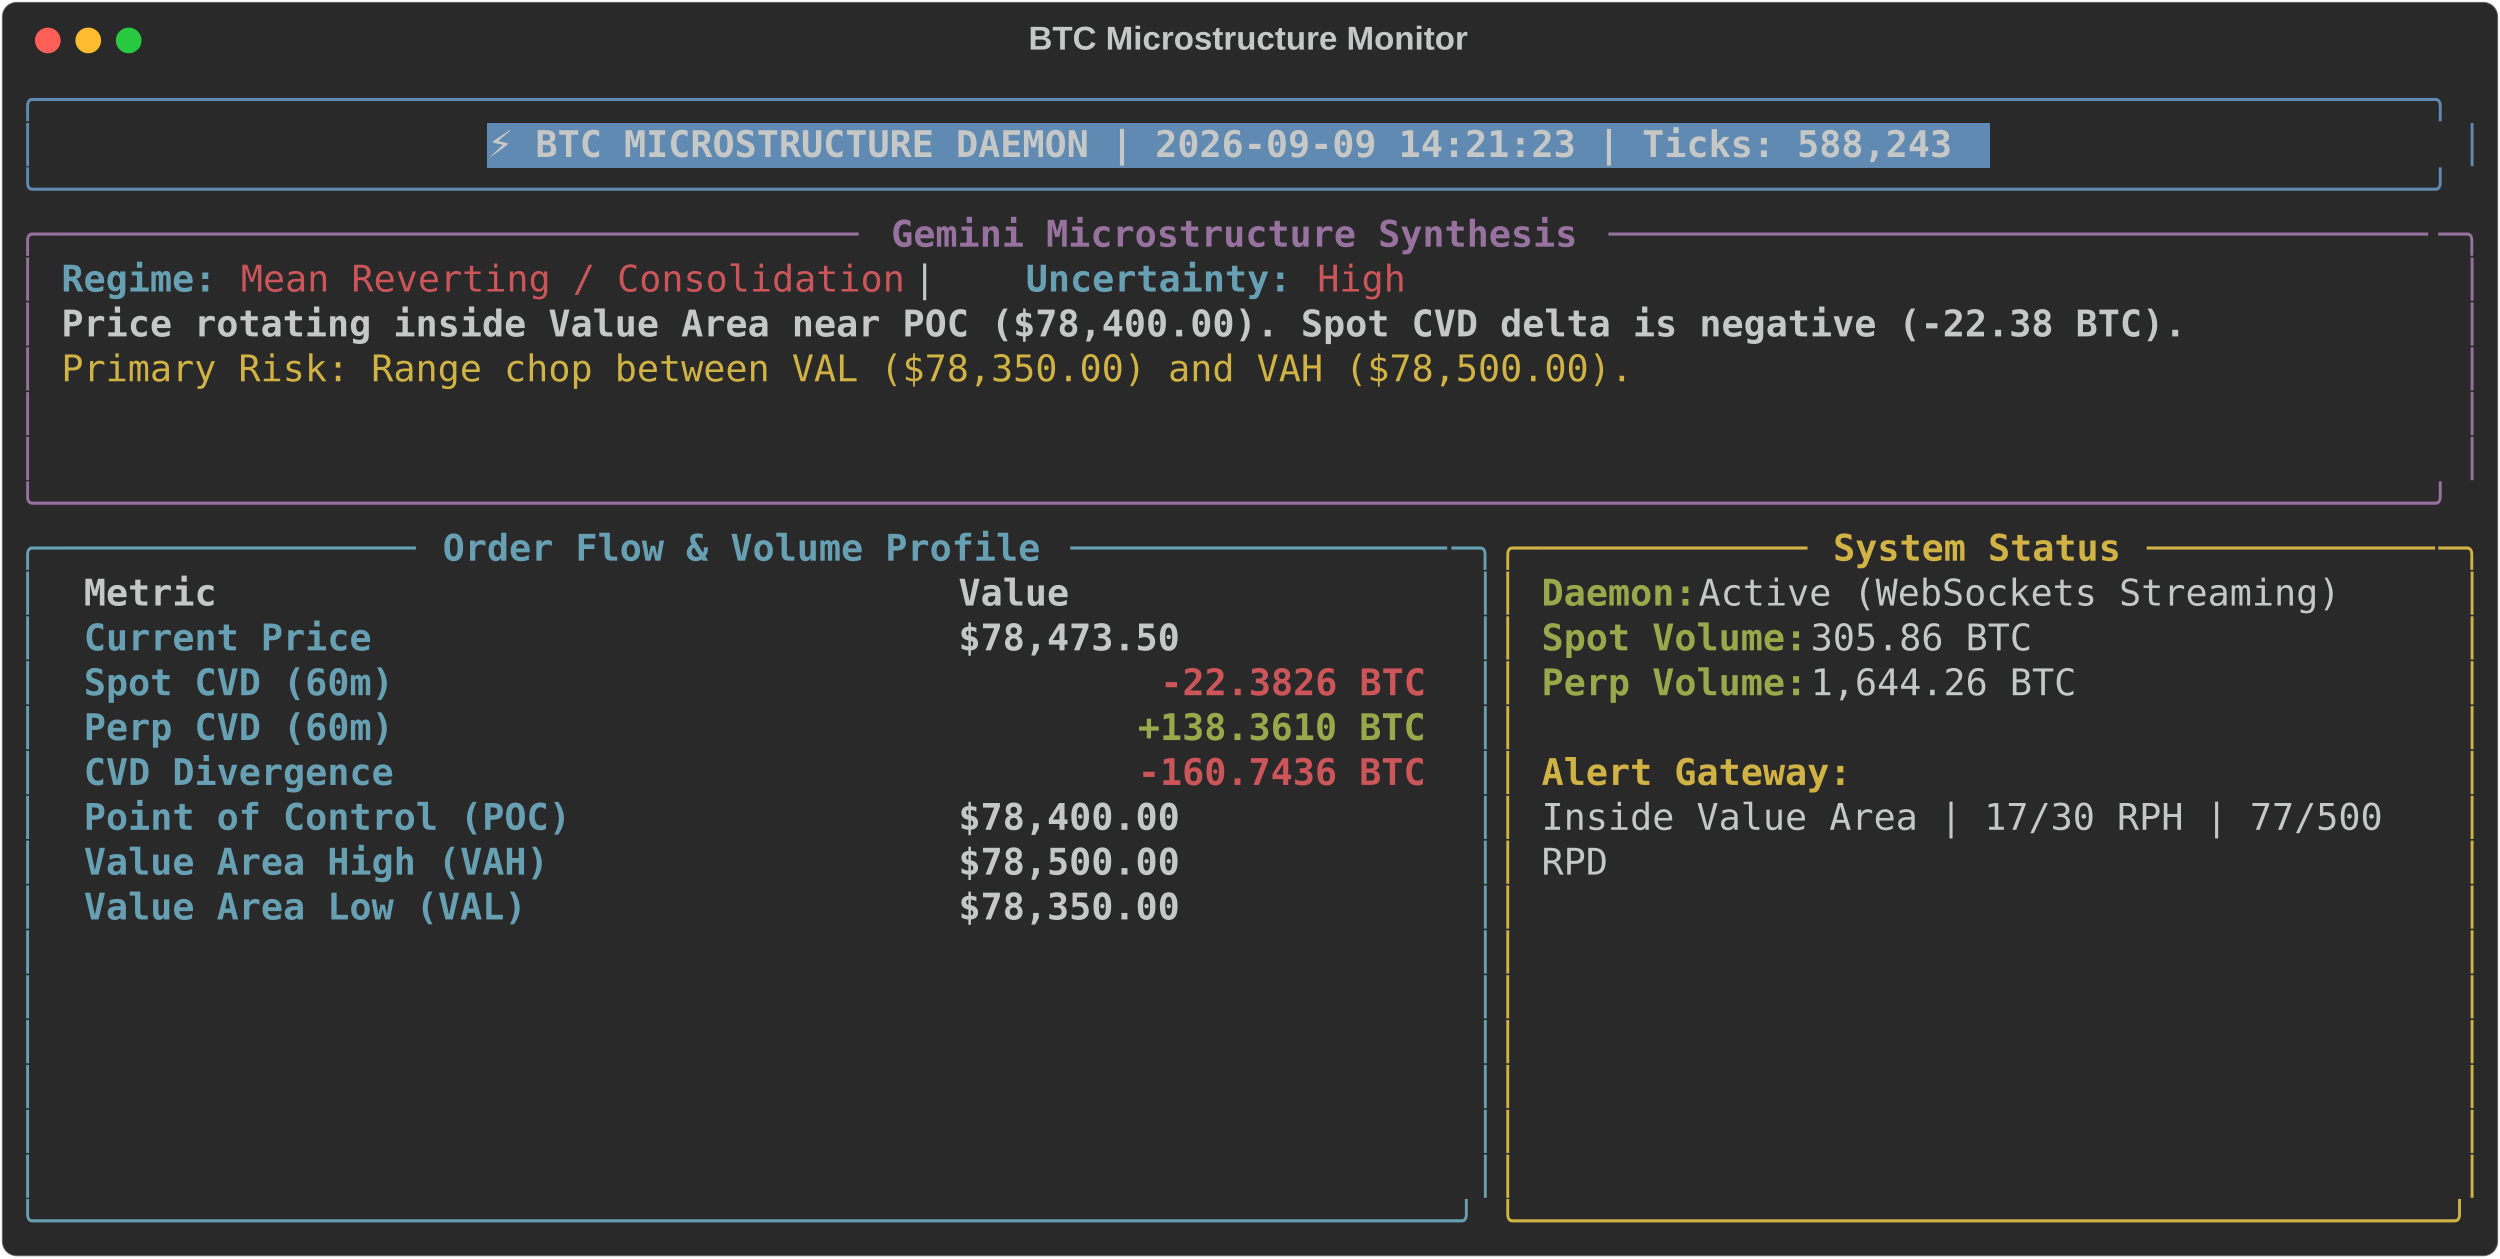
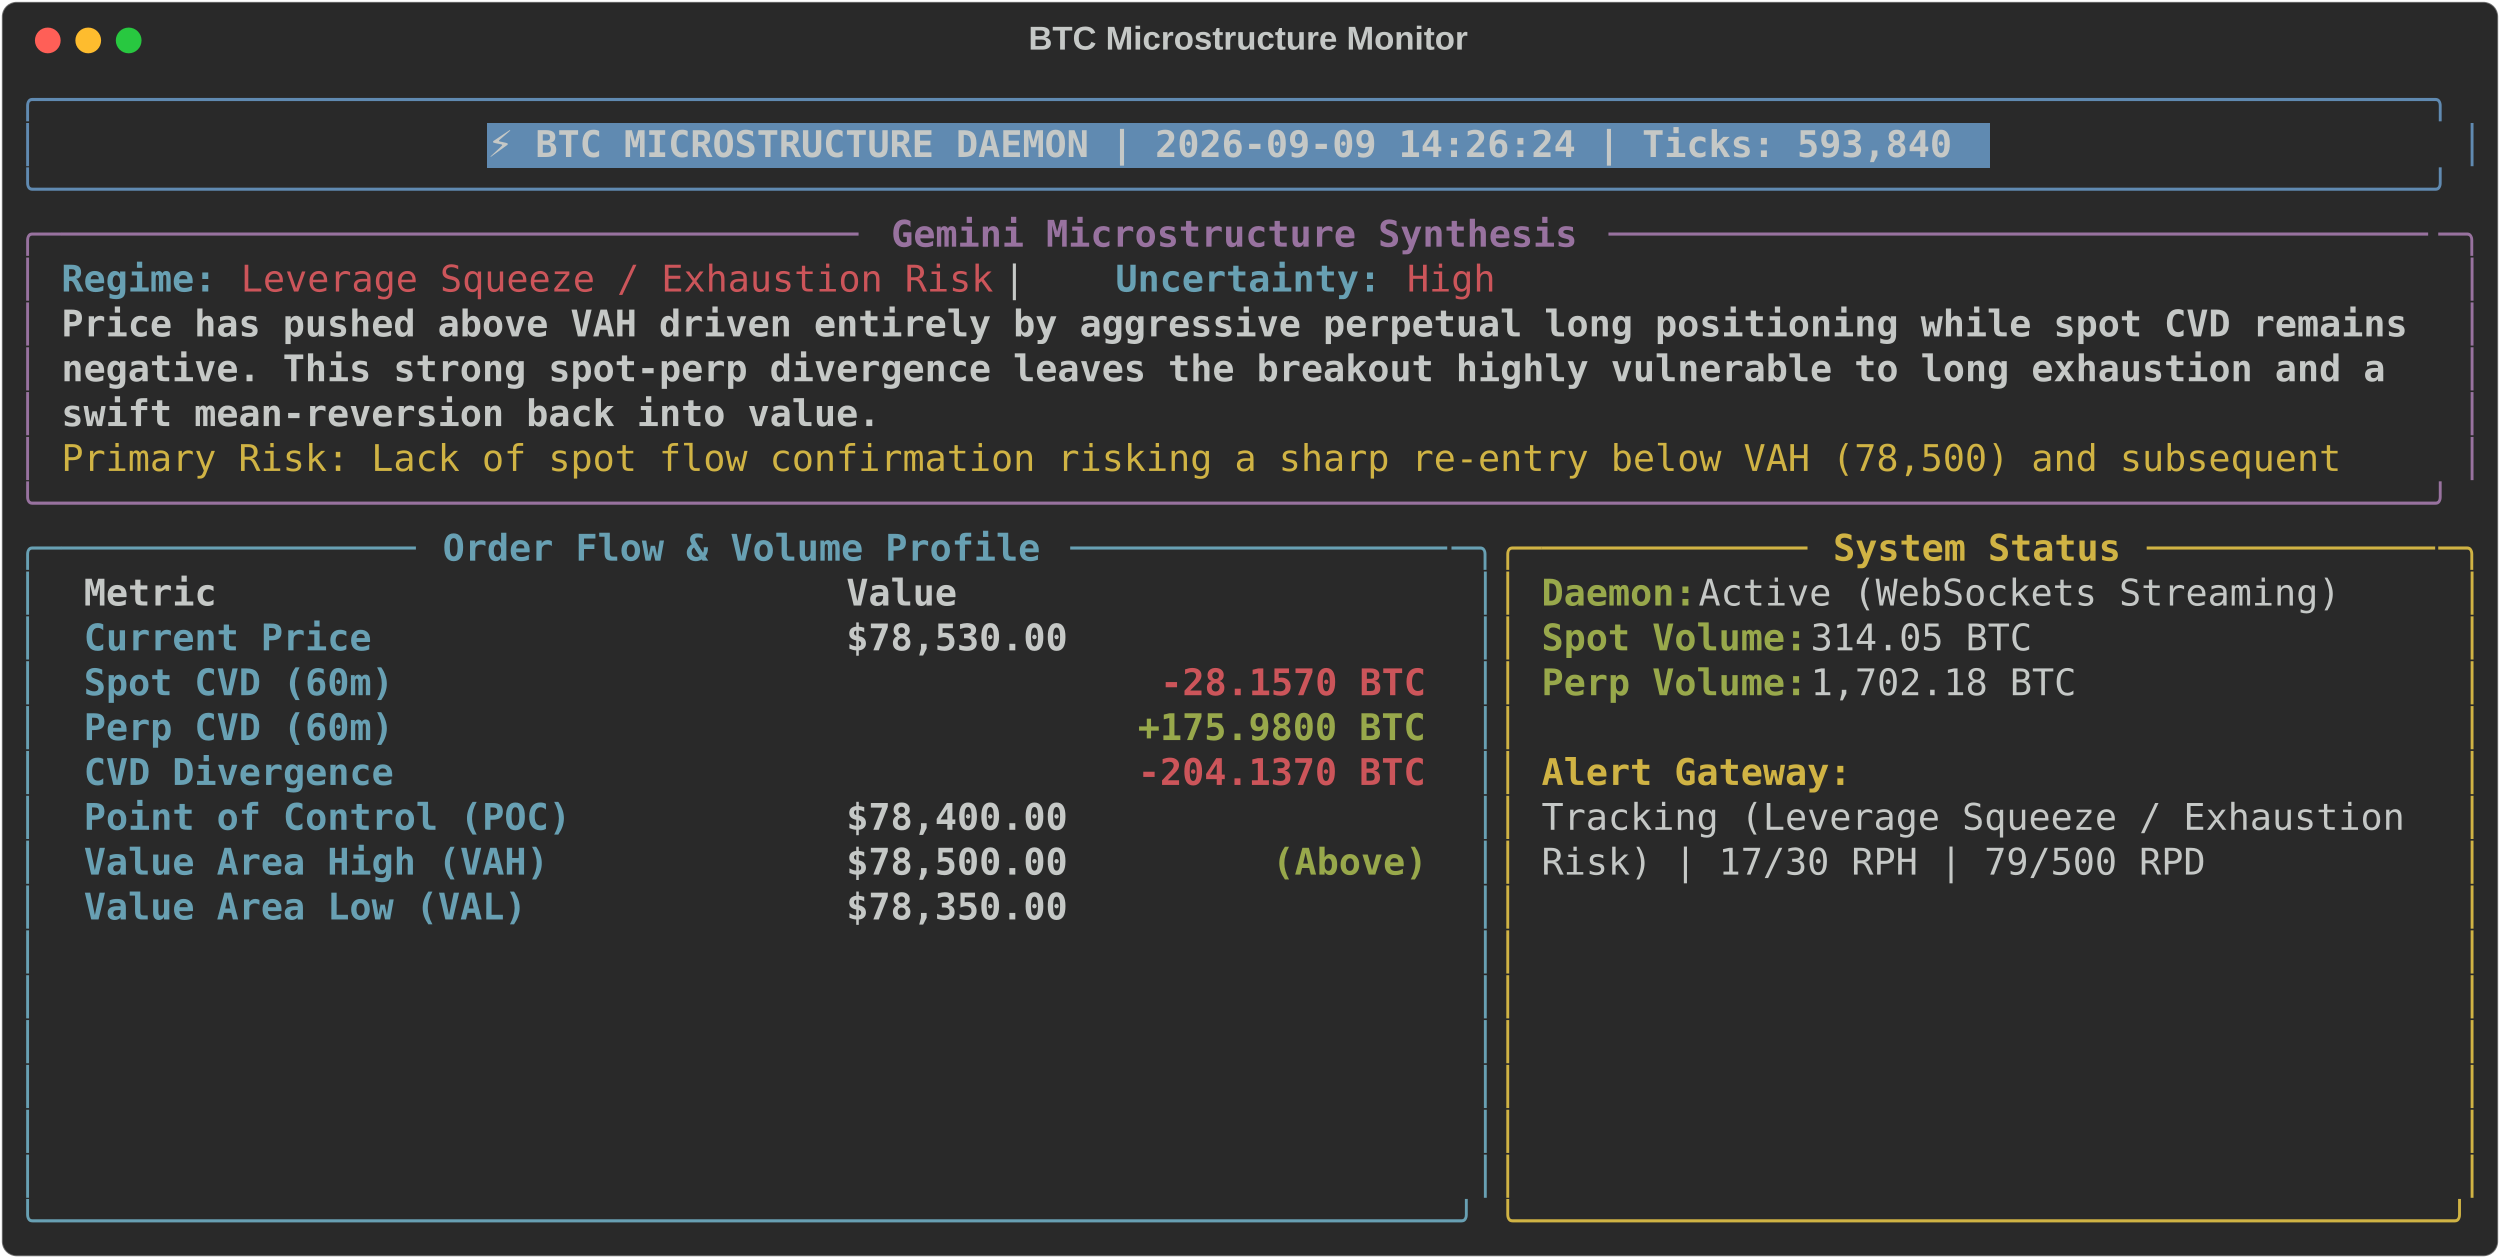
<svg xmlns="http://www.w3.org/2000/svg" class="rich-terminal" viewBox="0 0 1360 684.4">
  <style>

    @font-face {
        font-family: "Fira Code";
        src: local("FiraCode-Regular"),
                url("https://cdnjs.cloudflare.com/ajax/libs/firacode/6.2.0/woff2/FiraCode-Regular.woff2") format("woff2"),
                url("https://cdnjs.cloudflare.com/ajax/libs/firacode/6.2.0/woff/FiraCode-Regular.woff") format("woff");
        font-style: normal;
        font-weight: 400;
    }
    @font-face {
        font-family: "Fira Code";
        src: local("FiraCode-Bold"),
                url("https://cdnjs.cloudflare.com/ajax/libs/firacode/6.2.0/woff2/FiraCode-Bold.woff2") format("woff2"),
                url("https://cdnjs.cloudflare.com/ajax/libs/firacode/6.2.0/woff/FiraCode-Bold.woff") format("woff");
        font-style: bold;
        font-weight: 700;
    }

-     .terminal-1922585418-matrix {
+     .terminal-1572393611-matrix {
        font-family: Fira Code, monospace;
        font-size: 20px;
        line-height: 24.4px;
        font-variant-east-asian: full-width;
    }

-     .terminal-1922585418-title {
+     .terminal-1572393611-title {
        font-size: 18px;
        font-weight: bold;
        font-family: arial;
    }

-     .terminal-1922585418-r1 { fill: #608ab1 }
- .terminal-1922585418-r2 { fill: #c5c8c6 }
- .terminal-1922585418-r3 { fill: #c5c8c6;font-weight: bold }
- .terminal-1922585418-r4 { fill: #98729f }
- .terminal-1922585418-r5 { fill: #98729f;font-weight: bold }
- .terminal-1922585418-r6 { fill: #68a0b3;font-weight: bold }
- .terminal-1922585418-r7 { fill: #cc555a }
- .terminal-1922585418-r8 { fill: #d0b344 }
- .terminal-1922585418-r9 { fill: #68a0b3 }
- .terminal-1922585418-r10 { fill: #d0b344;font-weight: bold }
- .terminal-1922585418-r11 { fill: #98a84b;font-weight: bold }
- .terminal-1922585418-r12 { fill: #cc555a;font-weight: bold }
+     .terminal-1572393611-r1 { fill: #608ab1 }
+ .terminal-1572393611-r2 { fill: #c5c8c6 }
+ .terminal-1572393611-r3 { fill: #c5c8c6;font-weight: bold }
+ .terminal-1572393611-r4 { fill: #98729f }
+ .terminal-1572393611-r5 { fill: #98729f;font-weight: bold }
+ .terminal-1572393611-r6 { fill: #68a0b3;font-weight: bold }
+ .terminal-1572393611-r7 { fill: #cc555a }
+ .terminal-1572393611-r8 { fill: #d0b344 }
+ .terminal-1572393611-r9 { fill: #68a0b3 }
+ .terminal-1572393611-r10 { fill: #d0b344;font-weight: bold }
+ .terminal-1572393611-r11 { fill: #98a84b;font-weight: bold }
+ .terminal-1572393611-r12 { fill: #cc555a;font-weight: bold }
    </style>
  <defs>
-     <clipPath id="terminal-1922585418-clip-terminal">
+     <clipPath id="terminal-1572393611-clip-terminal">
      <rect x="0" y="0" width="1341.0" height="633.4" />
    </clipPath>
-     <clipPath id="terminal-1922585418-line-0">
+     <clipPath id="terminal-1572393611-line-0">
      <rect x="0" y="1.5" width="1342" height="24.65" />
    </clipPath>
-     <clipPath id="terminal-1922585418-line-1">
+     <clipPath id="terminal-1572393611-line-1">
      <rect x="0" y="25.9" width="1342" height="24.65" />
    </clipPath>
-     <clipPath id="terminal-1922585418-line-2">
+     <clipPath id="terminal-1572393611-line-2">
      <rect x="0" y="50.3" width="1342" height="24.65" />
    </clipPath>
-     <clipPath id="terminal-1922585418-line-3">
+     <clipPath id="terminal-1572393611-line-3">
      <rect x="0" y="74.7" width="1342" height="24.65" />
    </clipPath>
-     <clipPath id="terminal-1922585418-line-4">
+     <clipPath id="terminal-1572393611-line-4">
      <rect x="0" y="99.1" width="1342" height="24.65" />
    </clipPath>
-     <clipPath id="terminal-1922585418-line-5">
+     <clipPath id="terminal-1572393611-line-5">
      <rect x="0" y="123.5" width="1342" height="24.65" />
    </clipPath>
-     <clipPath id="terminal-1922585418-line-6">
+     <clipPath id="terminal-1572393611-line-6">
      <rect x="0" y="147.9" width="1342" height="24.65" />
    </clipPath>
-     <clipPath id="terminal-1922585418-line-7">
+     <clipPath id="terminal-1572393611-line-7">
      <rect x="0" y="172.3" width="1342" height="24.65" />
    </clipPath>
-     <clipPath id="terminal-1922585418-line-8">
+     <clipPath id="terminal-1572393611-line-8">
      <rect x="0" y="196.7" width="1342" height="24.65" />
    </clipPath>
-     <clipPath id="terminal-1922585418-line-9">
+     <clipPath id="terminal-1572393611-line-9">
      <rect x="0" y="221.1" width="1342" height="24.65" />
    </clipPath>
-     <clipPath id="terminal-1922585418-line-10">
+     <clipPath id="terminal-1572393611-line-10">
      <rect x="0" y="245.5" width="1342" height="24.65" />
    </clipPath>
-     <clipPath id="terminal-1922585418-line-11">
+     <clipPath id="terminal-1572393611-line-11">
      <rect x="0" y="269.9" width="1342" height="24.65" />
    </clipPath>
-     <clipPath id="terminal-1922585418-line-12">
+     <clipPath id="terminal-1572393611-line-12">
      <rect x="0" y="294.3" width="1342" height="24.65" />
    </clipPath>
-     <clipPath id="terminal-1922585418-line-13">
+     <clipPath id="terminal-1572393611-line-13">
      <rect x="0" y="318.7" width="1342" height="24.65" />
    </clipPath>
-     <clipPath id="terminal-1922585418-line-14">
+     <clipPath id="terminal-1572393611-line-14">
      <rect x="0" y="343.1" width="1342" height="24.65" />
    </clipPath>
-     <clipPath id="terminal-1922585418-line-15">
+     <clipPath id="terminal-1572393611-line-15">
      <rect x="0" y="367.5" width="1342" height="24.65" />
    </clipPath>
-     <clipPath id="terminal-1922585418-line-16">
+     <clipPath id="terminal-1572393611-line-16">
      <rect x="0" y="391.9" width="1342" height="24.65" />
    </clipPath>
-     <clipPath id="terminal-1922585418-line-17">
+     <clipPath id="terminal-1572393611-line-17">
      <rect x="0" y="416.3" width="1342" height="24.65" />
    </clipPath>
-     <clipPath id="terminal-1922585418-line-18">
+     <clipPath id="terminal-1572393611-line-18">
      <rect x="0" y="440.7" width="1342" height="24.65" />
    </clipPath>
-     <clipPath id="terminal-1922585418-line-19">
+     <clipPath id="terminal-1572393611-line-19">
      <rect x="0" y="465.1" width="1342" height="24.65" />
    </clipPath>
-     <clipPath id="terminal-1922585418-line-20">
+     <clipPath id="terminal-1572393611-line-20">
      <rect x="0" y="489.5" width="1342" height="24.65" />
    </clipPath>
-     <clipPath id="terminal-1922585418-line-21">
+     <clipPath id="terminal-1572393611-line-21">
      <rect x="0" y="513.9" width="1342" height="24.65" />
    </clipPath>
-     <clipPath id="terminal-1922585418-line-22">
+     <clipPath id="terminal-1572393611-line-22">
      <rect x="0" y="538.3" width="1342" height="24.65" />
    </clipPath>
-     <clipPath id="terminal-1922585418-line-23">
+     <clipPath id="terminal-1572393611-line-23">
      <rect x="0" y="562.7" width="1342" height="24.65" />
    </clipPath>
-     <clipPath id="terminal-1922585418-line-24">
+     <clipPath id="terminal-1572393611-line-24">
      <rect x="0" y="587.1" width="1342" height="24.65" />
    </clipPath>
  </defs>
  <rect fill="#292929" stroke="rgba(255,255,255,0.35)" stroke-width="1" x="1" y="1" width="1358" height="682.4" rx="8" />
-   <text class="terminal-1922585418-title" fill="#c5c8c6" text-anchor="middle" x="679" y="27">BTC Microstructure Monitor</text>
+   <text class="terminal-1572393611-title" fill="#c5c8c6" text-anchor="middle" x="679" y="27">BTC Microstructure Monitor</text>
  <g transform="translate(26,22)">
    <circle cx="0" cy="0" r="7" fill="#ff5f57" />
    <circle cx="22" cy="0" r="7" fill="#febc2e" />
    <circle cx="44" cy="0" r="7" fill="#28c840" />
  </g>
-   <g transform="translate(9, 41)" clip-path="url(#terminal-1922585418-clip-terminal)">
+   <g transform="translate(9, 41)" clip-path="url(#terminal-1572393611-clip-terminal)">
    <rect fill="#608ab1" x="256.2" y="25.9" width="817.4" height="24.65" shape-rendering="crispEdges" />
-     <g class="terminal-1922585418-matrix">
-       <text class="terminal-1922585418-r1" x="0" y="20" textLength="1342" clip-path="url(#terminal-1922585418-line-0)">╭────────────────────────────────────────────────────────────────────────────────────────────────────────────╮</text>
-       <text class="terminal-1922585418-r2" x="1342" y="20" textLength="12.2" clip-path="url(#terminal-1922585418-line-0)">
- </text>
-       <text class="terminal-1922585418-r1" x="0" y="44.4" textLength="12.2" clip-path="url(#terminal-1922585418-line-1)">│</text>
-       <text class="terminal-1922585418-r3" x="256.2" y="44.4" textLength="805.2" clip-path="url(#terminal-1922585418-line-1)">⚡ BTC MICROSTRUCTURE DAEMON | 2026-09-09 14:21:23 | Ticks: 588,243</text>
-       <text class="terminal-1922585418-r1" x="1329.8" y="44.4" textLength="12.2" clip-path="url(#terminal-1922585418-line-1)">│</text>
-       <text class="terminal-1922585418-r2" x="1342" y="44.4" textLength="12.2" clip-path="url(#terminal-1922585418-line-1)">
- </text>
-       <text class="terminal-1922585418-r1" x="0" y="68.8" textLength="1342" clip-path="url(#terminal-1922585418-line-2)">╰────────────────────────────────────────────────────────────────────────────────────────────────────────────╯</text>
-       <text class="terminal-1922585418-r2" x="1342" y="68.8" textLength="12.2" clip-path="url(#terminal-1922585418-line-2)">
- </text>
-       <text class="terminal-1922585418-r4" x="0" y="93.2" textLength="24.4" clip-path="url(#terminal-1922585418-line-3)">╭─</text>
-       <text class="terminal-1922585418-r4" x="24.4" y="93.2" textLength="439.2" clip-path="url(#terminal-1922585418-line-3)">────────────────────────────────────</text>
-       <text class="terminal-1922585418-r5" x="475.8" y="93.2" textLength="378.2" clip-path="url(#terminal-1922585418-line-3)">Gemini Microstructure Synthesis</text>
-       <text class="terminal-1922585418-r4" x="866.2" y="93.2" textLength="451.4" clip-path="url(#terminal-1922585418-line-3)">─────────────────────────────────────</text>
-       <text class="terminal-1922585418-r4" x="1317.6" y="93.2" textLength="24.4" clip-path="url(#terminal-1922585418-line-3)">─╮</text>
-       <text class="terminal-1922585418-r2" x="1342" y="93.2" textLength="12.2" clip-path="url(#terminal-1922585418-line-3)">
- </text>
-       <text class="terminal-1922585418-r4" x="0" y="117.6" textLength="12.2" clip-path="url(#terminal-1922585418-line-4)">│</text>
-       <text class="terminal-1922585418-r6" x="24.4" y="117.6" textLength="85.4" clip-path="url(#terminal-1922585418-line-4)">Regime:</text>
-       <text class="terminal-1922585418-r7" x="122" y="117.6" textLength="366" clip-path="url(#terminal-1922585418-line-4)">Mean Reverting / Consolidation</text>
-       <text class="terminal-1922585418-r2" x="488" y="117.6" textLength="61" clip-path="url(#terminal-1922585418-line-4)">  |  </text>
-       <text class="terminal-1922585418-r6" x="549" y="117.6" textLength="146.4" clip-path="url(#terminal-1922585418-line-4)">Uncertainty:</text>
-       <text class="terminal-1922585418-r7" x="707.6" y="117.6" textLength="48.8" clip-path="url(#terminal-1922585418-line-4)">High</text>
-       <text class="terminal-1922585418-r4" x="1329.8" y="117.6" textLength="12.2" clip-path="url(#terminal-1922585418-line-4)">│</text>
-       <text class="terminal-1922585418-r2" x="1342" y="117.6" textLength="12.2" clip-path="url(#terminal-1922585418-line-4)">
- </text>
-       <text class="terminal-1922585418-r4" x="0" y="142" textLength="12.2" clip-path="url(#terminal-1922585418-line-5)">│</text>
-       <text class="terminal-1922585418-r3" x="24.4" y="142" textLength="1171.2" clip-path="url(#terminal-1922585418-line-5)">Price rotating inside Value Area near POC ($78,400.00). Spot CVD delta is negative (-22.38 BTC).</text>
-       <text class="terminal-1922585418-r4" x="1329.8" y="142" textLength="12.2" clip-path="url(#terminal-1922585418-line-5)">│</text>
-       <text class="terminal-1922585418-r2" x="1342" y="142" textLength="12.2" clip-path="url(#terminal-1922585418-line-5)">
- </text>
-       <text class="terminal-1922585418-r4" x="0" y="166.4" textLength="12.2" clip-path="url(#terminal-1922585418-line-6)">│</text>
-       <text class="terminal-1922585418-r8" x="24.4" y="166.4" textLength="866.2" clip-path="url(#terminal-1922585418-line-6)">Primary Risk: Range chop between VAL ($78,350.00) and VAH ($78,500.00).</text>
-       <text class="terminal-1922585418-r4" x="1329.8" y="166.4" textLength="12.2" clip-path="url(#terminal-1922585418-line-6)">│</text>
-       <text class="terminal-1922585418-r2" x="1342" y="166.4" textLength="12.2" clip-path="url(#terminal-1922585418-line-6)">
- </text>
-       <text class="terminal-1922585418-r4" x="0" y="190.8" textLength="12.2" clip-path="url(#terminal-1922585418-line-7)">│</text>
-       <text class="terminal-1922585418-r4" x="1329.8" y="190.8" textLength="12.2" clip-path="url(#terminal-1922585418-line-7)">│</text>
-       <text class="terminal-1922585418-r2" x="1342" y="190.8" textLength="12.2" clip-path="url(#terminal-1922585418-line-7)">
- </text>
-       <text class="terminal-1922585418-r4" x="0" y="215.2" textLength="12.2" clip-path="url(#terminal-1922585418-line-8)">│</text>
-       <text class="terminal-1922585418-r4" x="1329.8" y="215.2" textLength="12.2" clip-path="url(#terminal-1922585418-line-8)">│</text>
-       <text class="terminal-1922585418-r2" x="1342" y="215.2" textLength="12.2" clip-path="url(#terminal-1922585418-line-8)">
- </text>
-       <text class="terminal-1922585418-r4" x="0" y="239.6" textLength="1342" clip-path="url(#terminal-1922585418-line-9)">╰────────────────────────────────────────────────────────────────────────────────────────────────────────────╯</text>
-       <text class="terminal-1922585418-r2" x="1342" y="239.6" textLength="12.2" clip-path="url(#terminal-1922585418-line-9)">
- </text>
-       <text class="terminal-1922585418-r9" x="0" y="264" textLength="24.4" clip-path="url(#terminal-1922585418-line-10)">╭─</text>
-       <text class="terminal-1922585418-r9" x="24.4" y="264" textLength="195.2" clip-path="url(#terminal-1922585418-line-10)">────────────────</text>
-       <text class="terminal-1922585418-r6" x="231.8" y="264" textLength="329.4" clip-path="url(#terminal-1922585418-line-10)">Order Flow &amp; Volume Profile</text>
-       <text class="terminal-1922585418-r9" x="573.4" y="264" textLength="207.4" clip-path="url(#terminal-1922585418-line-10)">─────────────────</text>
-       <text class="terminal-1922585418-r9" x="780.8" y="264" textLength="24.4" clip-path="url(#terminal-1922585418-line-10)">─╮</text>
-       <text class="terminal-1922585418-r8" x="805.2" y="264" textLength="24.4" clip-path="url(#terminal-1922585418-line-10)">╭─</text>
-       <text class="terminal-1922585418-r8" x="829.6" y="264" textLength="146.4" clip-path="url(#terminal-1922585418-line-10)">────────────</text>
-       <text class="terminal-1922585418-r10" x="988.2" y="264" textLength="158.6" clip-path="url(#terminal-1922585418-line-10)">System Status</text>
-       <text class="terminal-1922585418-r8" x="1159" y="264" textLength="158.6" clip-path="url(#terminal-1922585418-line-10)">─────────────</text>
-       <text class="terminal-1922585418-r8" x="1317.6" y="264" textLength="24.4" clip-path="url(#terminal-1922585418-line-10)">─╮</text>
-       <text class="terminal-1922585418-r2" x="1342" y="264" textLength="12.2" clip-path="url(#terminal-1922585418-line-10)">
- </text>
-       <text class="terminal-1922585418-r9" x="0" y="288.4" textLength="12.2" clip-path="url(#terminal-1922585418-line-11)">│</text>
-       <text class="terminal-1922585418-r3" x="36.6" y="288.4" textLength="451.4" clip-path="url(#terminal-1922585418-line-11)">Metric                               </text>
-       <text class="terminal-1922585418-r3" x="512.4" y="288.4" textLength="256.2" clip-path="url(#terminal-1922585418-line-11)">                Value</text>
-       <text class="terminal-1922585418-r9" x="793" y="288.4" textLength="12.2" clip-path="url(#terminal-1922585418-line-11)">│</text>
-       <text class="terminal-1922585418-r8" x="805.2" y="288.4" textLength="12.2" clip-path="url(#terminal-1922585418-line-11)">│</text>
-       <text class="terminal-1922585418-r11" x="829.6" y="288.4" textLength="85.4" clip-path="url(#terminal-1922585418-line-11)">Daemon:</text>
-       <text class="terminal-1922585418-r2" x="915" y="288.4" textLength="366" clip-path="url(#terminal-1922585418-line-11)"> Active (WebSockets Streaming)</text>
-       <text class="terminal-1922585418-r8" x="1329.8" y="288.4" textLength="12.2" clip-path="url(#terminal-1922585418-line-11)">│</text>
-       <text class="terminal-1922585418-r2" x="1342" y="288.4" textLength="12.2" clip-path="url(#terminal-1922585418-line-11)">
- </text>
-       <text class="terminal-1922585418-r9" x="0" y="312.8" textLength="12.2" clip-path="url(#terminal-1922585418-line-12)">│</text>
-       <text class="terminal-1922585418-r6" x="36.6" y="312.8" textLength="451.4" clip-path="url(#terminal-1922585418-line-12)">Current Price                        </text>
-       <text class="terminal-1922585418-r3" x="512.4" y="312.8" textLength="256.2" clip-path="url(#terminal-1922585418-line-12)">           $78,473.50</text>
-       <text class="terminal-1922585418-r9" x="793" y="312.8" textLength="12.2" clip-path="url(#terminal-1922585418-line-12)">│</text>
-       <text class="terminal-1922585418-r8" x="805.2" y="312.8" textLength="12.2" clip-path="url(#terminal-1922585418-line-12)">│</text>
-       <text class="terminal-1922585418-r11" x="829.6" y="312.8" textLength="146.4" clip-path="url(#terminal-1922585418-line-12)">Spot Volume:</text>
-       <text class="terminal-1922585418-r2" x="976" y="312.8" textLength="134.2" clip-path="url(#terminal-1922585418-line-12)"> 305.86 BTC</text>
-       <text class="terminal-1922585418-r8" x="1329.8" y="312.8" textLength="12.2" clip-path="url(#terminal-1922585418-line-12)">│</text>
-       <text class="terminal-1922585418-r2" x="1342" y="312.8" textLength="12.2" clip-path="url(#terminal-1922585418-line-12)">
- </text>
-       <text class="terminal-1922585418-r9" x="0" y="337.2" textLength="12.2" clip-path="url(#terminal-1922585418-line-13)">│</text>
-       <text class="terminal-1922585418-r6" x="36.6" y="337.2" textLength="451.4" clip-path="url(#terminal-1922585418-line-13)">Spot CVD (60m)                       </text>
-       <text class="terminal-1922585418-r12" x="622.2" y="337.2" textLength="146.4" clip-path="url(#terminal-1922585418-line-13)">-22.3826 BTC</text>
-       <text class="terminal-1922585418-r9" x="793" y="337.2" textLength="12.2" clip-path="url(#terminal-1922585418-line-13)">│</text>
-       <text class="terminal-1922585418-r8" x="805.2" y="337.2" textLength="12.2" clip-path="url(#terminal-1922585418-line-13)">│</text>
-       <text class="terminal-1922585418-r11" x="829.6" y="337.2" textLength="146.4" clip-path="url(#terminal-1922585418-line-13)">Perp Volume:</text>
-       <text class="terminal-1922585418-r2" x="976" y="337.2" textLength="158.6" clip-path="url(#terminal-1922585418-line-13)"> 1,644.26 BTC</text>
-       <text class="terminal-1922585418-r8" x="1329.8" y="337.2" textLength="12.2" clip-path="url(#terminal-1922585418-line-13)">│</text>
-       <text class="terminal-1922585418-r2" x="1342" y="337.2" textLength="12.2" clip-path="url(#terminal-1922585418-line-13)">
- </text>
-       <text class="terminal-1922585418-r9" x="0" y="361.6" textLength="12.2" clip-path="url(#terminal-1922585418-line-14)">│</text>
-       <text class="terminal-1922585418-r6" x="36.6" y="361.6" textLength="451.4" clip-path="url(#terminal-1922585418-line-14)">Perp CVD (60m)                       </text>
-       <text class="terminal-1922585418-r11" x="610" y="361.6" textLength="158.6" clip-path="url(#terminal-1922585418-line-14)">+138.3610 BTC</text>
-       <text class="terminal-1922585418-r9" x="793" y="361.6" textLength="12.2" clip-path="url(#terminal-1922585418-line-14)">│</text>
-       <text class="terminal-1922585418-r8" x="805.2" y="361.6" textLength="12.2" clip-path="url(#terminal-1922585418-line-14)">│</text>
-       <text class="terminal-1922585418-r8" x="1329.8" y="361.6" textLength="12.2" clip-path="url(#terminal-1922585418-line-14)">│</text>
-       <text class="terminal-1922585418-r2" x="1342" y="361.6" textLength="12.2" clip-path="url(#terminal-1922585418-line-14)">
- </text>
-       <text class="terminal-1922585418-r9" x="0" y="386" textLength="12.2" clip-path="url(#terminal-1922585418-line-15)">│</text>
-       <text class="terminal-1922585418-r6" x="36.6" y="386" textLength="451.4" clip-path="url(#terminal-1922585418-line-15)">CVD Divergence                       </text>
-       <text class="terminal-1922585418-r12" x="610" y="386" textLength="158.6" clip-path="url(#terminal-1922585418-line-15)">-160.7436 BTC</text>
-       <text class="terminal-1922585418-r9" x="793" y="386" textLength="12.2" clip-path="url(#terminal-1922585418-line-15)">│</text>
-       <text class="terminal-1922585418-r8" x="805.2" y="386" textLength="12.2" clip-path="url(#terminal-1922585418-line-15)">│</text>
-       <text class="terminal-1922585418-r10" x="829.6" y="386" textLength="170.8" clip-path="url(#terminal-1922585418-line-15)">Alert Gateway:</text>
-       <text class="terminal-1922585418-r8" x="1329.8" y="386" textLength="12.2" clip-path="url(#terminal-1922585418-line-15)">│</text>
-       <text class="terminal-1922585418-r2" x="1342" y="386" textLength="12.2" clip-path="url(#terminal-1922585418-line-15)">
- </text>
-       <text class="terminal-1922585418-r9" x="0" y="410.4" textLength="12.2" clip-path="url(#terminal-1922585418-line-16)">│</text>
-       <text class="terminal-1922585418-r6" x="36.6" y="410.4" textLength="451.4" clip-path="url(#terminal-1922585418-line-16)">Point of Control (POC)               </text>
-       <text class="terminal-1922585418-r3" x="512.4" y="410.4" textLength="256.2" clip-path="url(#terminal-1922585418-line-16)">           $78,400.00</text>
-       <text class="terminal-1922585418-r9" x="793" y="410.4" textLength="12.2" clip-path="url(#terminal-1922585418-line-16)">│</text>
-       <text class="terminal-1922585418-r8" x="805.2" y="410.4" textLength="12.2" clip-path="url(#terminal-1922585418-line-16)">│</text>
-       <text class="terminal-1922585418-r2" x="829.6" y="410.4" textLength="475.8" clip-path="url(#terminal-1922585418-line-16)">Inside Value Area | 17/30 RPH | 77/500 </text>
-       <text class="terminal-1922585418-r8" x="1329.8" y="410.4" textLength="12.2" clip-path="url(#terminal-1922585418-line-16)">│</text>
-       <text class="terminal-1922585418-r2" x="1342" y="410.4" textLength="12.2" clip-path="url(#terminal-1922585418-line-16)">
- </text>
-       <text class="terminal-1922585418-r9" x="0" y="434.8" textLength="12.2" clip-path="url(#terminal-1922585418-line-17)">│</text>
-       <text class="terminal-1922585418-r6" x="36.6" y="434.8" textLength="451.4" clip-path="url(#terminal-1922585418-line-17)">Value Area High (VAH)                </text>
-       <text class="terminal-1922585418-r3" x="512.4" y="434.8" textLength="256.2" clip-path="url(#terminal-1922585418-line-17)">           $78,500.00</text>
-       <text class="terminal-1922585418-r9" x="793" y="434.8" textLength="12.2" clip-path="url(#terminal-1922585418-line-17)">│</text>
-       <text class="terminal-1922585418-r8" x="805.2" y="434.8" textLength="12.2" clip-path="url(#terminal-1922585418-line-17)">│</text>
-       <text class="terminal-1922585418-r2" x="829.6" y="434.8" textLength="36.6" clip-path="url(#terminal-1922585418-line-17)">RPD</text>
-       <text class="terminal-1922585418-r8" x="1329.8" y="434.8" textLength="12.2" clip-path="url(#terminal-1922585418-line-17)">│</text>
-       <text class="terminal-1922585418-r2" x="1342" y="434.8" textLength="12.2" clip-path="url(#terminal-1922585418-line-17)">
- </text>
-       <text class="terminal-1922585418-r9" x="0" y="459.2" textLength="12.2" clip-path="url(#terminal-1922585418-line-18)">│</text>
-       <text class="terminal-1922585418-r6" x="36.6" y="459.2" textLength="451.4" clip-path="url(#terminal-1922585418-line-18)">Value Area Low (VAL)                 </text>
-       <text class="terminal-1922585418-r3" x="512.4" y="459.2" textLength="256.2" clip-path="url(#terminal-1922585418-line-18)">           $78,350.00</text>
-       <text class="terminal-1922585418-r9" x="793" y="459.2" textLength="12.2" clip-path="url(#terminal-1922585418-line-18)">│</text>
-       <text class="terminal-1922585418-r8" x="805.2" y="459.2" textLength="12.2" clip-path="url(#terminal-1922585418-line-18)">│</text>
-       <text class="terminal-1922585418-r8" x="1329.8" y="459.2" textLength="12.2" clip-path="url(#terminal-1922585418-line-18)">│</text>
-       <text class="terminal-1922585418-r2" x="1342" y="459.2" textLength="12.2" clip-path="url(#terminal-1922585418-line-18)">
- </text>
-       <text class="terminal-1922585418-r9" x="0" y="483.6" textLength="12.2" clip-path="url(#terminal-1922585418-line-19)">│</text>
-       <text class="terminal-1922585418-r9" x="793" y="483.6" textLength="12.2" clip-path="url(#terminal-1922585418-line-19)">│</text>
-       <text class="terminal-1922585418-r8" x="805.2" y="483.6" textLength="12.2" clip-path="url(#terminal-1922585418-line-19)">│</text>
-       <text class="terminal-1922585418-r8" x="1329.8" y="483.6" textLength="12.2" clip-path="url(#terminal-1922585418-line-19)">│</text>
-       <text class="terminal-1922585418-r2" x="1342" y="483.6" textLength="12.2" clip-path="url(#terminal-1922585418-line-19)">
- </text>
-       <text class="terminal-1922585418-r9" x="0" y="508" textLength="12.2" clip-path="url(#terminal-1922585418-line-20)">│</text>
-       <text class="terminal-1922585418-r9" x="793" y="508" textLength="12.2" clip-path="url(#terminal-1922585418-line-20)">│</text>
-       <text class="terminal-1922585418-r8" x="805.2" y="508" textLength="12.2" clip-path="url(#terminal-1922585418-line-20)">│</text>
-       <text class="terminal-1922585418-r8" x="1329.8" y="508" textLength="12.2" clip-path="url(#terminal-1922585418-line-20)">│</text>
-       <text class="terminal-1922585418-r2" x="1342" y="508" textLength="12.2" clip-path="url(#terminal-1922585418-line-20)">
- </text>
-       <text class="terminal-1922585418-r9" x="0" y="532.4" textLength="12.2" clip-path="url(#terminal-1922585418-line-21)">│</text>
-       <text class="terminal-1922585418-r9" x="793" y="532.4" textLength="12.2" clip-path="url(#terminal-1922585418-line-21)">│</text>
-       <text class="terminal-1922585418-r8" x="805.2" y="532.4" textLength="12.2" clip-path="url(#terminal-1922585418-line-21)">│</text>
-       <text class="terminal-1922585418-r8" x="1329.8" y="532.4" textLength="12.2" clip-path="url(#terminal-1922585418-line-21)">│</text>
-       <text class="terminal-1922585418-r2" x="1342" y="532.4" textLength="12.2" clip-path="url(#terminal-1922585418-line-21)">
- </text>
-       <text class="terminal-1922585418-r9" x="0" y="556.8" textLength="12.2" clip-path="url(#terminal-1922585418-line-22)">│</text>
-       <text class="terminal-1922585418-r9" x="793" y="556.8" textLength="12.2" clip-path="url(#terminal-1922585418-line-22)">│</text>
-       <text class="terminal-1922585418-r8" x="805.2" y="556.8" textLength="12.2" clip-path="url(#terminal-1922585418-line-22)">│</text>
-       <text class="terminal-1922585418-r8" x="1329.8" y="556.8" textLength="12.2" clip-path="url(#terminal-1922585418-line-22)">│</text>
-       <text class="terminal-1922585418-r2" x="1342" y="556.8" textLength="12.2" clip-path="url(#terminal-1922585418-line-22)">
- </text>
-       <text class="terminal-1922585418-r9" x="0" y="581.2" textLength="12.2" clip-path="url(#terminal-1922585418-line-23)">│</text>
-       <text class="terminal-1922585418-r9" x="793" y="581.2" textLength="12.2" clip-path="url(#terminal-1922585418-line-23)">│</text>
-       <text class="terminal-1922585418-r8" x="805.2" y="581.2" textLength="12.2" clip-path="url(#terminal-1922585418-line-23)">│</text>
-       <text class="terminal-1922585418-r8" x="1329.8" y="581.2" textLength="12.2" clip-path="url(#terminal-1922585418-line-23)">│</text>
-       <text class="terminal-1922585418-r2" x="1342" y="581.2" textLength="12.2" clip-path="url(#terminal-1922585418-line-23)">
- </text>
-       <text class="terminal-1922585418-r9" x="0" y="605.6" textLength="12.2" clip-path="url(#terminal-1922585418-line-24)">│</text>
-       <text class="terminal-1922585418-r9" x="793" y="605.6" textLength="12.2" clip-path="url(#terminal-1922585418-line-24)">│</text>
-       <text class="terminal-1922585418-r8" x="805.2" y="605.6" textLength="12.2" clip-path="url(#terminal-1922585418-line-24)">│</text>
-       <text class="terminal-1922585418-r8" x="1329.8" y="605.6" textLength="12.2" clip-path="url(#terminal-1922585418-line-24)">│</text>
-       <text class="terminal-1922585418-r2" x="1342" y="605.6" textLength="12.2" clip-path="url(#terminal-1922585418-line-24)">
- </text>
-       <text class="terminal-1922585418-r9" x="0" y="630" textLength="805.2" clip-path="url(#terminal-1922585418-line-25)">╰────────────────────────────────────────────────────────────────╯</text>
-       <text class="terminal-1922585418-r8" x="805.2" y="630" textLength="536.8" clip-path="url(#terminal-1922585418-line-25)">╰──────────────────────────────────────────╯</text>
-       <text class="terminal-1922585418-r2" x="1342" y="630" textLength="12.2" clip-path="url(#terminal-1922585418-line-25)">
+     <g class="terminal-1572393611-matrix">
+       <text class="terminal-1572393611-r1" x="0" y="20" textLength="1342" clip-path="url(#terminal-1572393611-line-0)">╭────────────────────────────────────────────────────────────────────────────────────────────────────────────╮</text>
+       <text class="terminal-1572393611-r2" x="1342" y="20" textLength="12.2" clip-path="url(#terminal-1572393611-line-0)">
+ </text>
+       <text class="terminal-1572393611-r1" x="0" y="44.4" textLength="12.2" clip-path="url(#terminal-1572393611-line-1)">│</text>
+       <text class="terminal-1572393611-r3" x="256.2" y="44.4" textLength="805.2" clip-path="url(#terminal-1572393611-line-1)">⚡ BTC MICROSTRUCTURE DAEMON | 2026-09-09 14:26:24 | Ticks: 593,840</text>
+       <text class="terminal-1572393611-r1" x="1329.8" y="44.4" textLength="12.2" clip-path="url(#terminal-1572393611-line-1)">│</text>
+       <text class="terminal-1572393611-r2" x="1342" y="44.4" textLength="12.2" clip-path="url(#terminal-1572393611-line-1)">
+ </text>
+       <text class="terminal-1572393611-r1" x="0" y="68.8" textLength="1342" clip-path="url(#terminal-1572393611-line-2)">╰────────────────────────────────────────────────────────────────────────────────────────────────────────────╯</text>
+       <text class="terminal-1572393611-r2" x="1342" y="68.8" textLength="12.2" clip-path="url(#terminal-1572393611-line-2)">
+ </text>
+       <text class="terminal-1572393611-r4" x="0" y="93.2" textLength="24.4" clip-path="url(#terminal-1572393611-line-3)">╭─</text>
+       <text class="terminal-1572393611-r4" x="24.4" y="93.2" textLength="439.2" clip-path="url(#terminal-1572393611-line-3)">────────────────────────────────────</text>
+       <text class="terminal-1572393611-r5" x="475.8" y="93.2" textLength="378.2" clip-path="url(#terminal-1572393611-line-3)">Gemini Microstructure Synthesis</text>
+       <text class="terminal-1572393611-r4" x="866.2" y="93.2" textLength="451.4" clip-path="url(#terminal-1572393611-line-3)">─────────────────────────────────────</text>
+       <text class="terminal-1572393611-r4" x="1317.6" y="93.2" textLength="24.4" clip-path="url(#terminal-1572393611-line-3)">─╮</text>
+       <text class="terminal-1572393611-r2" x="1342" y="93.2" textLength="12.2" clip-path="url(#terminal-1572393611-line-3)">
+ </text>
+       <text class="terminal-1572393611-r4" x="0" y="117.6" textLength="12.2" clip-path="url(#terminal-1572393611-line-4)">│</text>
+       <text class="terminal-1572393611-r6" x="24.4" y="117.6" textLength="85.4" clip-path="url(#terminal-1572393611-line-4)">Regime:</text>
+       <text class="terminal-1572393611-r7" x="122" y="117.6" textLength="414.8" clip-path="url(#terminal-1572393611-line-4)">Leverage Squeeze / Exhaustion Risk</text>
+       <text class="terminal-1572393611-r2" x="536.8" y="117.6" textLength="61" clip-path="url(#terminal-1572393611-line-4)">  |  </text>
+       <text class="terminal-1572393611-r6" x="597.8" y="117.6" textLength="146.4" clip-path="url(#terminal-1572393611-line-4)">Uncertainty:</text>
+       <text class="terminal-1572393611-r7" x="756.4" y="117.6" textLength="48.8" clip-path="url(#terminal-1572393611-line-4)">High</text>
+       <text class="terminal-1572393611-r4" x="1329.8" y="117.6" textLength="12.2" clip-path="url(#terminal-1572393611-line-4)">│</text>
+       <text class="terminal-1572393611-r2" x="1342" y="117.6" textLength="12.2" clip-path="url(#terminal-1572393611-line-4)">
+ </text>
+       <text class="terminal-1572393611-r4" x="0" y="142" textLength="12.2" clip-path="url(#terminal-1572393611-line-5)">│</text>
+       <text class="terminal-1572393611-r3" x="24.4" y="142" textLength="1293.2" clip-path="url(#terminal-1572393611-line-5)">Price has pushed above VAH driven entirely by aggressive perpetual long positioning while spot CVD remains</text>
+       <text class="terminal-1572393611-r4" x="1329.8" y="142" textLength="12.2" clip-path="url(#terminal-1572393611-line-5)">│</text>
+       <text class="terminal-1572393611-r2" x="1342" y="142" textLength="12.2" clip-path="url(#terminal-1572393611-line-5)">
+ </text>
+       <text class="terminal-1572393611-r4" x="0" y="166.4" textLength="12.2" clip-path="url(#terminal-1572393611-line-6)">│</text>
+       <text class="terminal-1572393611-r3" x="24.4" y="166.4" textLength="1293.2" clip-path="url(#terminal-1572393611-line-6)">negative. This strong spot-perp divergence leaves the breakout highly vulnerable to long exhaustion and a </text>
+       <text class="terminal-1572393611-r4" x="1329.8" y="166.4" textLength="12.2" clip-path="url(#terminal-1572393611-line-6)">│</text>
+       <text class="terminal-1572393611-r2" x="1342" y="166.4" textLength="12.2" clip-path="url(#terminal-1572393611-line-6)">
+ </text>
+       <text class="terminal-1572393611-r4" x="0" y="190.8" textLength="12.2" clip-path="url(#terminal-1572393611-line-7)">│</text>
+       <text class="terminal-1572393611-r3" x="24.4" y="190.8" textLength="451.4" clip-path="url(#terminal-1572393611-line-7)">swift mean-reversion back into value.</text>
+       <text class="terminal-1572393611-r4" x="1329.8" y="190.8" textLength="12.2" clip-path="url(#terminal-1572393611-line-7)">│</text>
+       <text class="terminal-1572393611-r2" x="1342" y="190.8" textLength="12.2" clip-path="url(#terminal-1572393611-line-7)">
+ </text>
+       <text class="terminal-1572393611-r4" x="0" y="215.2" textLength="12.2" clip-path="url(#terminal-1572393611-line-8)">│</text>
+       <text class="terminal-1572393611-r8" x="24.4" y="215.2" textLength="1268.8" clip-path="url(#terminal-1572393611-line-8)">Primary Risk: Lack of spot flow confirmation risking a sharp re-entry below VAH (78,500) and subsequent </text>
+       <text class="terminal-1572393611-r4" x="1329.8" y="215.2" textLength="12.2" clip-path="url(#terminal-1572393611-line-8)">│</text>
+       <text class="terminal-1572393611-r2" x="1342" y="215.2" textLength="12.2" clip-path="url(#terminal-1572393611-line-8)">
+ </text>
+       <text class="terminal-1572393611-r4" x="0" y="239.6" textLength="1342" clip-path="url(#terminal-1572393611-line-9)">╰────────────────────────────────────────────────────────────────────────────────────────────────────────────╯</text>
+       <text class="terminal-1572393611-r2" x="1342" y="239.6" textLength="12.2" clip-path="url(#terminal-1572393611-line-9)">
+ </text>
+       <text class="terminal-1572393611-r9" x="0" y="264" textLength="24.4" clip-path="url(#terminal-1572393611-line-10)">╭─</text>
+       <text class="terminal-1572393611-r9" x="24.4" y="264" textLength="195.2" clip-path="url(#terminal-1572393611-line-10)">────────────────</text>
+       <text class="terminal-1572393611-r6" x="231.8" y="264" textLength="329.4" clip-path="url(#terminal-1572393611-line-10)">Order Flow &amp; Volume Profile</text>
+       <text class="terminal-1572393611-r9" x="573.4" y="264" textLength="207.4" clip-path="url(#terminal-1572393611-line-10)">─────────────────</text>
+       <text class="terminal-1572393611-r9" x="780.8" y="264" textLength="24.4" clip-path="url(#terminal-1572393611-line-10)">─╮</text>
+       <text class="terminal-1572393611-r8" x="805.2" y="264" textLength="24.4" clip-path="url(#terminal-1572393611-line-10)">╭─</text>
+       <text class="terminal-1572393611-r8" x="829.6" y="264" textLength="146.4" clip-path="url(#terminal-1572393611-line-10)">────────────</text>
+       <text class="terminal-1572393611-r10" x="988.2" y="264" textLength="158.6" clip-path="url(#terminal-1572393611-line-10)">System Status</text>
+       <text class="terminal-1572393611-r8" x="1159" y="264" textLength="158.6" clip-path="url(#terminal-1572393611-line-10)">─────────────</text>
+       <text class="terminal-1572393611-r8" x="1317.6" y="264" textLength="24.4" clip-path="url(#terminal-1572393611-line-10)">─╮</text>
+       <text class="terminal-1572393611-r2" x="1342" y="264" textLength="12.2" clip-path="url(#terminal-1572393611-line-10)">
+ </text>
+       <text class="terminal-1572393611-r9" x="0" y="288.4" textLength="12.2" clip-path="url(#terminal-1572393611-line-11)">│</text>
+       <text class="terminal-1572393611-r3" x="36.6" y="288.4" textLength="390.4" clip-path="url(#terminal-1572393611-line-11)">Metric                          </text>
+       <text class="terminal-1572393611-r3" x="451.4" y="288.4" textLength="317.2" clip-path="url(#terminal-1572393611-line-11)">                     Value</text>
+       <text class="terminal-1572393611-r9" x="793" y="288.4" textLength="12.2" clip-path="url(#terminal-1572393611-line-11)">│</text>
+       <text class="terminal-1572393611-r8" x="805.2" y="288.4" textLength="12.2" clip-path="url(#terminal-1572393611-line-11)">│</text>
+       <text class="terminal-1572393611-r11" x="829.6" y="288.4" textLength="85.4" clip-path="url(#terminal-1572393611-line-11)">Daemon:</text>
+       <text class="terminal-1572393611-r2" x="915" y="288.4" textLength="366" clip-path="url(#terminal-1572393611-line-11)"> Active (WebSockets Streaming)</text>
+       <text class="terminal-1572393611-r8" x="1329.8" y="288.4" textLength="12.2" clip-path="url(#terminal-1572393611-line-11)">│</text>
+       <text class="terminal-1572393611-r2" x="1342" y="288.4" textLength="12.2" clip-path="url(#terminal-1572393611-line-11)">
+ </text>
+       <text class="terminal-1572393611-r9" x="0" y="312.8" textLength="12.2" clip-path="url(#terminal-1572393611-line-12)">│</text>
+       <text class="terminal-1572393611-r6" x="36.6" y="312.8" textLength="390.4" clip-path="url(#terminal-1572393611-line-12)">Current Price                   </text>
+       <text class="terminal-1572393611-r3" x="451.4" y="312.8" textLength="317.2" clip-path="url(#terminal-1572393611-line-12)">                $78,530.00</text>
+       <text class="terminal-1572393611-r9" x="793" y="312.8" textLength="12.2" clip-path="url(#terminal-1572393611-line-12)">│</text>
+       <text class="terminal-1572393611-r8" x="805.2" y="312.8" textLength="12.2" clip-path="url(#terminal-1572393611-line-12)">│</text>
+       <text class="terminal-1572393611-r11" x="829.6" y="312.8" textLength="146.4" clip-path="url(#terminal-1572393611-line-12)">Spot Volume:</text>
+       <text class="terminal-1572393611-r2" x="976" y="312.8" textLength="134.2" clip-path="url(#terminal-1572393611-line-12)"> 314.05 BTC</text>
+       <text class="terminal-1572393611-r8" x="1329.8" y="312.8" textLength="12.2" clip-path="url(#terminal-1572393611-line-12)">│</text>
+       <text class="terminal-1572393611-r2" x="1342" y="312.8" textLength="12.2" clip-path="url(#terminal-1572393611-line-12)">
+ </text>
+       <text class="terminal-1572393611-r9" x="0" y="337.2" textLength="12.2" clip-path="url(#terminal-1572393611-line-13)">│</text>
+       <text class="terminal-1572393611-r6" x="36.6" y="337.2" textLength="390.4" clip-path="url(#terminal-1572393611-line-13)">Spot CVD (60m)                  </text>
+       <text class="terminal-1572393611-r12" x="622.2" y="337.2" textLength="146.4" clip-path="url(#terminal-1572393611-line-13)">-28.1570 BTC</text>
+       <text class="terminal-1572393611-r9" x="793" y="337.2" textLength="12.2" clip-path="url(#terminal-1572393611-line-13)">│</text>
+       <text class="terminal-1572393611-r8" x="805.2" y="337.2" textLength="12.2" clip-path="url(#terminal-1572393611-line-13)">│</text>
+       <text class="terminal-1572393611-r11" x="829.6" y="337.2" textLength="146.4" clip-path="url(#terminal-1572393611-line-13)">Perp Volume:</text>
+       <text class="terminal-1572393611-r2" x="976" y="337.2" textLength="158.6" clip-path="url(#terminal-1572393611-line-13)"> 1,702.18 BTC</text>
+       <text class="terminal-1572393611-r8" x="1329.8" y="337.2" textLength="12.2" clip-path="url(#terminal-1572393611-line-13)">│</text>
+       <text class="terminal-1572393611-r2" x="1342" y="337.2" textLength="12.2" clip-path="url(#terminal-1572393611-line-13)">
+ </text>
+       <text class="terminal-1572393611-r9" x="0" y="361.6" textLength="12.2" clip-path="url(#terminal-1572393611-line-14)">│</text>
+       <text class="terminal-1572393611-r6" x="36.6" y="361.6" textLength="390.4" clip-path="url(#terminal-1572393611-line-14)">Perp CVD (60m)                  </text>
+       <text class="terminal-1572393611-r11" x="610" y="361.6" textLength="158.6" clip-path="url(#terminal-1572393611-line-14)">+175.9800 BTC</text>
+       <text class="terminal-1572393611-r9" x="793" y="361.6" textLength="12.2" clip-path="url(#terminal-1572393611-line-14)">│</text>
+       <text class="terminal-1572393611-r8" x="805.2" y="361.6" textLength="12.2" clip-path="url(#terminal-1572393611-line-14)">│</text>
+       <text class="terminal-1572393611-r8" x="1329.8" y="361.6" textLength="12.2" clip-path="url(#terminal-1572393611-line-14)">│</text>
+       <text class="terminal-1572393611-r2" x="1342" y="361.6" textLength="12.2" clip-path="url(#terminal-1572393611-line-14)">
+ </text>
+       <text class="terminal-1572393611-r9" x="0" y="386" textLength="12.2" clip-path="url(#terminal-1572393611-line-15)">│</text>
+       <text class="terminal-1572393611-r6" x="36.6" y="386" textLength="390.4" clip-path="url(#terminal-1572393611-line-15)">CVD Divergence                  </text>
+       <text class="terminal-1572393611-r12" x="610" y="386" textLength="158.6" clip-path="url(#terminal-1572393611-line-15)">-204.1370 BTC</text>
+       <text class="terminal-1572393611-r9" x="793" y="386" textLength="12.2" clip-path="url(#terminal-1572393611-line-15)">│</text>
+       <text class="terminal-1572393611-r8" x="805.2" y="386" textLength="12.2" clip-path="url(#terminal-1572393611-line-15)">│</text>
+       <text class="terminal-1572393611-r10" x="829.6" y="386" textLength="170.8" clip-path="url(#terminal-1572393611-line-15)">Alert Gateway:</text>
+       <text class="terminal-1572393611-r8" x="1329.8" y="386" textLength="12.2" clip-path="url(#terminal-1572393611-line-15)">│</text>
+       <text class="terminal-1572393611-r2" x="1342" y="386" textLength="12.2" clip-path="url(#terminal-1572393611-line-15)">
+ </text>
+       <text class="terminal-1572393611-r9" x="0" y="410.4" textLength="12.2" clip-path="url(#terminal-1572393611-line-16)">│</text>
+       <text class="terminal-1572393611-r6" x="36.6" y="410.4" textLength="390.4" clip-path="url(#terminal-1572393611-line-16)">Point of Control (POC)          </text>
+       <text class="terminal-1572393611-r3" x="451.4" y="410.4" textLength="317.2" clip-path="url(#terminal-1572393611-line-16)">                $78,400.00</text>
+       <text class="terminal-1572393611-r9" x="793" y="410.4" textLength="12.2" clip-path="url(#terminal-1572393611-line-16)">│</text>
+       <text class="terminal-1572393611-r8" x="805.2" y="410.4" textLength="12.2" clip-path="url(#terminal-1572393611-line-16)">│</text>
+       <text class="terminal-1572393611-r2" x="829.6" y="410.4" textLength="488" clip-path="url(#terminal-1572393611-line-16)">Tracking (Leverage Squeeze / Exhaustion </text>
+       <text class="terminal-1572393611-r8" x="1329.8" y="410.4" textLength="12.2" clip-path="url(#terminal-1572393611-line-16)">│</text>
+       <text class="terminal-1572393611-r2" x="1342" y="410.4" textLength="12.2" clip-path="url(#terminal-1572393611-line-16)">
+ </text>
+       <text class="terminal-1572393611-r9" x="0" y="434.8" textLength="12.2" clip-path="url(#terminal-1572393611-line-17)">│</text>
+       <text class="terminal-1572393611-r6" x="36.6" y="434.8" textLength="390.4" clip-path="url(#terminal-1572393611-line-17)">Value Area High (VAH)           </text>
+       <text class="terminal-1572393611-r3" x="451.4" y="434.8" textLength="231.8" clip-path="url(#terminal-1572393611-line-17)">        $78,500.00 </text>
+       <text class="terminal-1572393611-r11" x="683.2" y="434.8" textLength="85.4" clip-path="url(#terminal-1572393611-line-17)">(Above)</text>
+       <text class="terminal-1572393611-r9" x="793" y="434.8" textLength="12.2" clip-path="url(#terminal-1572393611-line-17)">│</text>
+       <text class="terminal-1572393611-r8" x="805.2" y="434.8" textLength="12.2" clip-path="url(#terminal-1572393611-line-17)">│</text>
+       <text class="terminal-1572393611-r2" x="829.6" y="434.8" textLength="366" clip-path="url(#terminal-1572393611-line-17)">Risk) | 17/30 RPH | 79/500 RPD</text>
+       <text class="terminal-1572393611-r8" x="1329.8" y="434.8" textLength="12.2" clip-path="url(#terminal-1572393611-line-17)">│</text>
+       <text class="terminal-1572393611-r2" x="1342" y="434.8" textLength="12.2" clip-path="url(#terminal-1572393611-line-17)">
+ </text>
+       <text class="terminal-1572393611-r9" x="0" y="459.2" textLength="12.2" clip-path="url(#terminal-1572393611-line-18)">│</text>
+       <text class="terminal-1572393611-r6" x="36.6" y="459.2" textLength="390.4" clip-path="url(#terminal-1572393611-line-18)">Value Area Low (VAL)            </text>
+       <text class="terminal-1572393611-r3" x="451.4" y="459.2" textLength="317.2" clip-path="url(#terminal-1572393611-line-18)">                $78,350.00</text>
+       <text class="terminal-1572393611-r9" x="793" y="459.2" textLength="12.2" clip-path="url(#terminal-1572393611-line-18)">│</text>
+       <text class="terminal-1572393611-r8" x="805.2" y="459.2" textLength="12.2" clip-path="url(#terminal-1572393611-line-18)">│</text>
+       <text class="terminal-1572393611-r8" x="1329.8" y="459.2" textLength="12.2" clip-path="url(#terminal-1572393611-line-18)">│</text>
+       <text class="terminal-1572393611-r2" x="1342" y="459.2" textLength="12.2" clip-path="url(#terminal-1572393611-line-18)">
+ </text>
+       <text class="terminal-1572393611-r9" x="0" y="483.6" textLength="12.2" clip-path="url(#terminal-1572393611-line-19)">│</text>
+       <text class="terminal-1572393611-r9" x="793" y="483.6" textLength="12.2" clip-path="url(#terminal-1572393611-line-19)">│</text>
+       <text class="terminal-1572393611-r8" x="805.2" y="483.6" textLength="12.2" clip-path="url(#terminal-1572393611-line-19)">│</text>
+       <text class="terminal-1572393611-r8" x="1329.8" y="483.6" textLength="12.2" clip-path="url(#terminal-1572393611-line-19)">│</text>
+       <text class="terminal-1572393611-r2" x="1342" y="483.6" textLength="12.2" clip-path="url(#terminal-1572393611-line-19)">
+ </text>
+       <text class="terminal-1572393611-r9" x="0" y="508" textLength="12.2" clip-path="url(#terminal-1572393611-line-20)">│</text>
+       <text class="terminal-1572393611-r9" x="793" y="508" textLength="12.2" clip-path="url(#terminal-1572393611-line-20)">│</text>
+       <text class="terminal-1572393611-r8" x="805.2" y="508" textLength="12.2" clip-path="url(#terminal-1572393611-line-20)">│</text>
+       <text class="terminal-1572393611-r8" x="1329.8" y="508" textLength="12.2" clip-path="url(#terminal-1572393611-line-20)">│</text>
+       <text class="terminal-1572393611-r2" x="1342" y="508" textLength="12.2" clip-path="url(#terminal-1572393611-line-20)">
+ </text>
+       <text class="terminal-1572393611-r9" x="0" y="532.4" textLength="12.2" clip-path="url(#terminal-1572393611-line-21)">│</text>
+       <text class="terminal-1572393611-r9" x="793" y="532.4" textLength="12.2" clip-path="url(#terminal-1572393611-line-21)">│</text>
+       <text class="terminal-1572393611-r8" x="805.2" y="532.4" textLength="12.2" clip-path="url(#terminal-1572393611-line-21)">│</text>
+       <text class="terminal-1572393611-r8" x="1329.8" y="532.4" textLength="12.2" clip-path="url(#terminal-1572393611-line-21)">│</text>
+       <text class="terminal-1572393611-r2" x="1342" y="532.4" textLength="12.2" clip-path="url(#terminal-1572393611-line-21)">
+ </text>
+       <text class="terminal-1572393611-r9" x="0" y="556.8" textLength="12.2" clip-path="url(#terminal-1572393611-line-22)">│</text>
+       <text class="terminal-1572393611-r9" x="793" y="556.8" textLength="12.2" clip-path="url(#terminal-1572393611-line-22)">│</text>
+       <text class="terminal-1572393611-r8" x="805.2" y="556.8" textLength="12.2" clip-path="url(#terminal-1572393611-line-22)">│</text>
+       <text class="terminal-1572393611-r8" x="1329.8" y="556.8" textLength="12.2" clip-path="url(#terminal-1572393611-line-22)">│</text>
+       <text class="terminal-1572393611-r2" x="1342" y="556.8" textLength="12.2" clip-path="url(#terminal-1572393611-line-22)">
+ </text>
+       <text class="terminal-1572393611-r9" x="0" y="581.2" textLength="12.2" clip-path="url(#terminal-1572393611-line-23)">│</text>
+       <text class="terminal-1572393611-r9" x="793" y="581.2" textLength="12.2" clip-path="url(#terminal-1572393611-line-23)">│</text>
+       <text class="terminal-1572393611-r8" x="805.2" y="581.2" textLength="12.2" clip-path="url(#terminal-1572393611-line-23)">│</text>
+       <text class="terminal-1572393611-r8" x="1329.8" y="581.2" textLength="12.2" clip-path="url(#terminal-1572393611-line-23)">│</text>
+       <text class="terminal-1572393611-r2" x="1342" y="581.2" textLength="12.2" clip-path="url(#terminal-1572393611-line-23)">
+ </text>
+       <text class="terminal-1572393611-r9" x="0" y="605.6" textLength="12.2" clip-path="url(#terminal-1572393611-line-24)">│</text>
+       <text class="terminal-1572393611-r9" x="793" y="605.6" textLength="12.2" clip-path="url(#terminal-1572393611-line-24)">│</text>
+       <text class="terminal-1572393611-r8" x="805.2" y="605.6" textLength="12.2" clip-path="url(#terminal-1572393611-line-24)">│</text>
+       <text class="terminal-1572393611-r8" x="1329.8" y="605.6" textLength="12.2" clip-path="url(#terminal-1572393611-line-24)">│</text>
+       <text class="terminal-1572393611-r2" x="1342" y="605.6" textLength="12.2" clip-path="url(#terminal-1572393611-line-24)">
+ </text>
+       <text class="terminal-1572393611-r9" x="0" y="630" textLength="805.2" clip-path="url(#terminal-1572393611-line-25)">╰────────────────────────────────────────────────────────────────╯</text>
+       <text class="terminal-1572393611-r8" x="805.2" y="630" textLength="536.8" clip-path="url(#terminal-1572393611-line-25)">╰──────────────────────────────────────────╯</text>
+       <text class="terminal-1572393611-r2" x="1342" y="630" textLength="12.2" clip-path="url(#terminal-1572393611-line-25)">
</text>
    </g>
  </g>
</svg>
